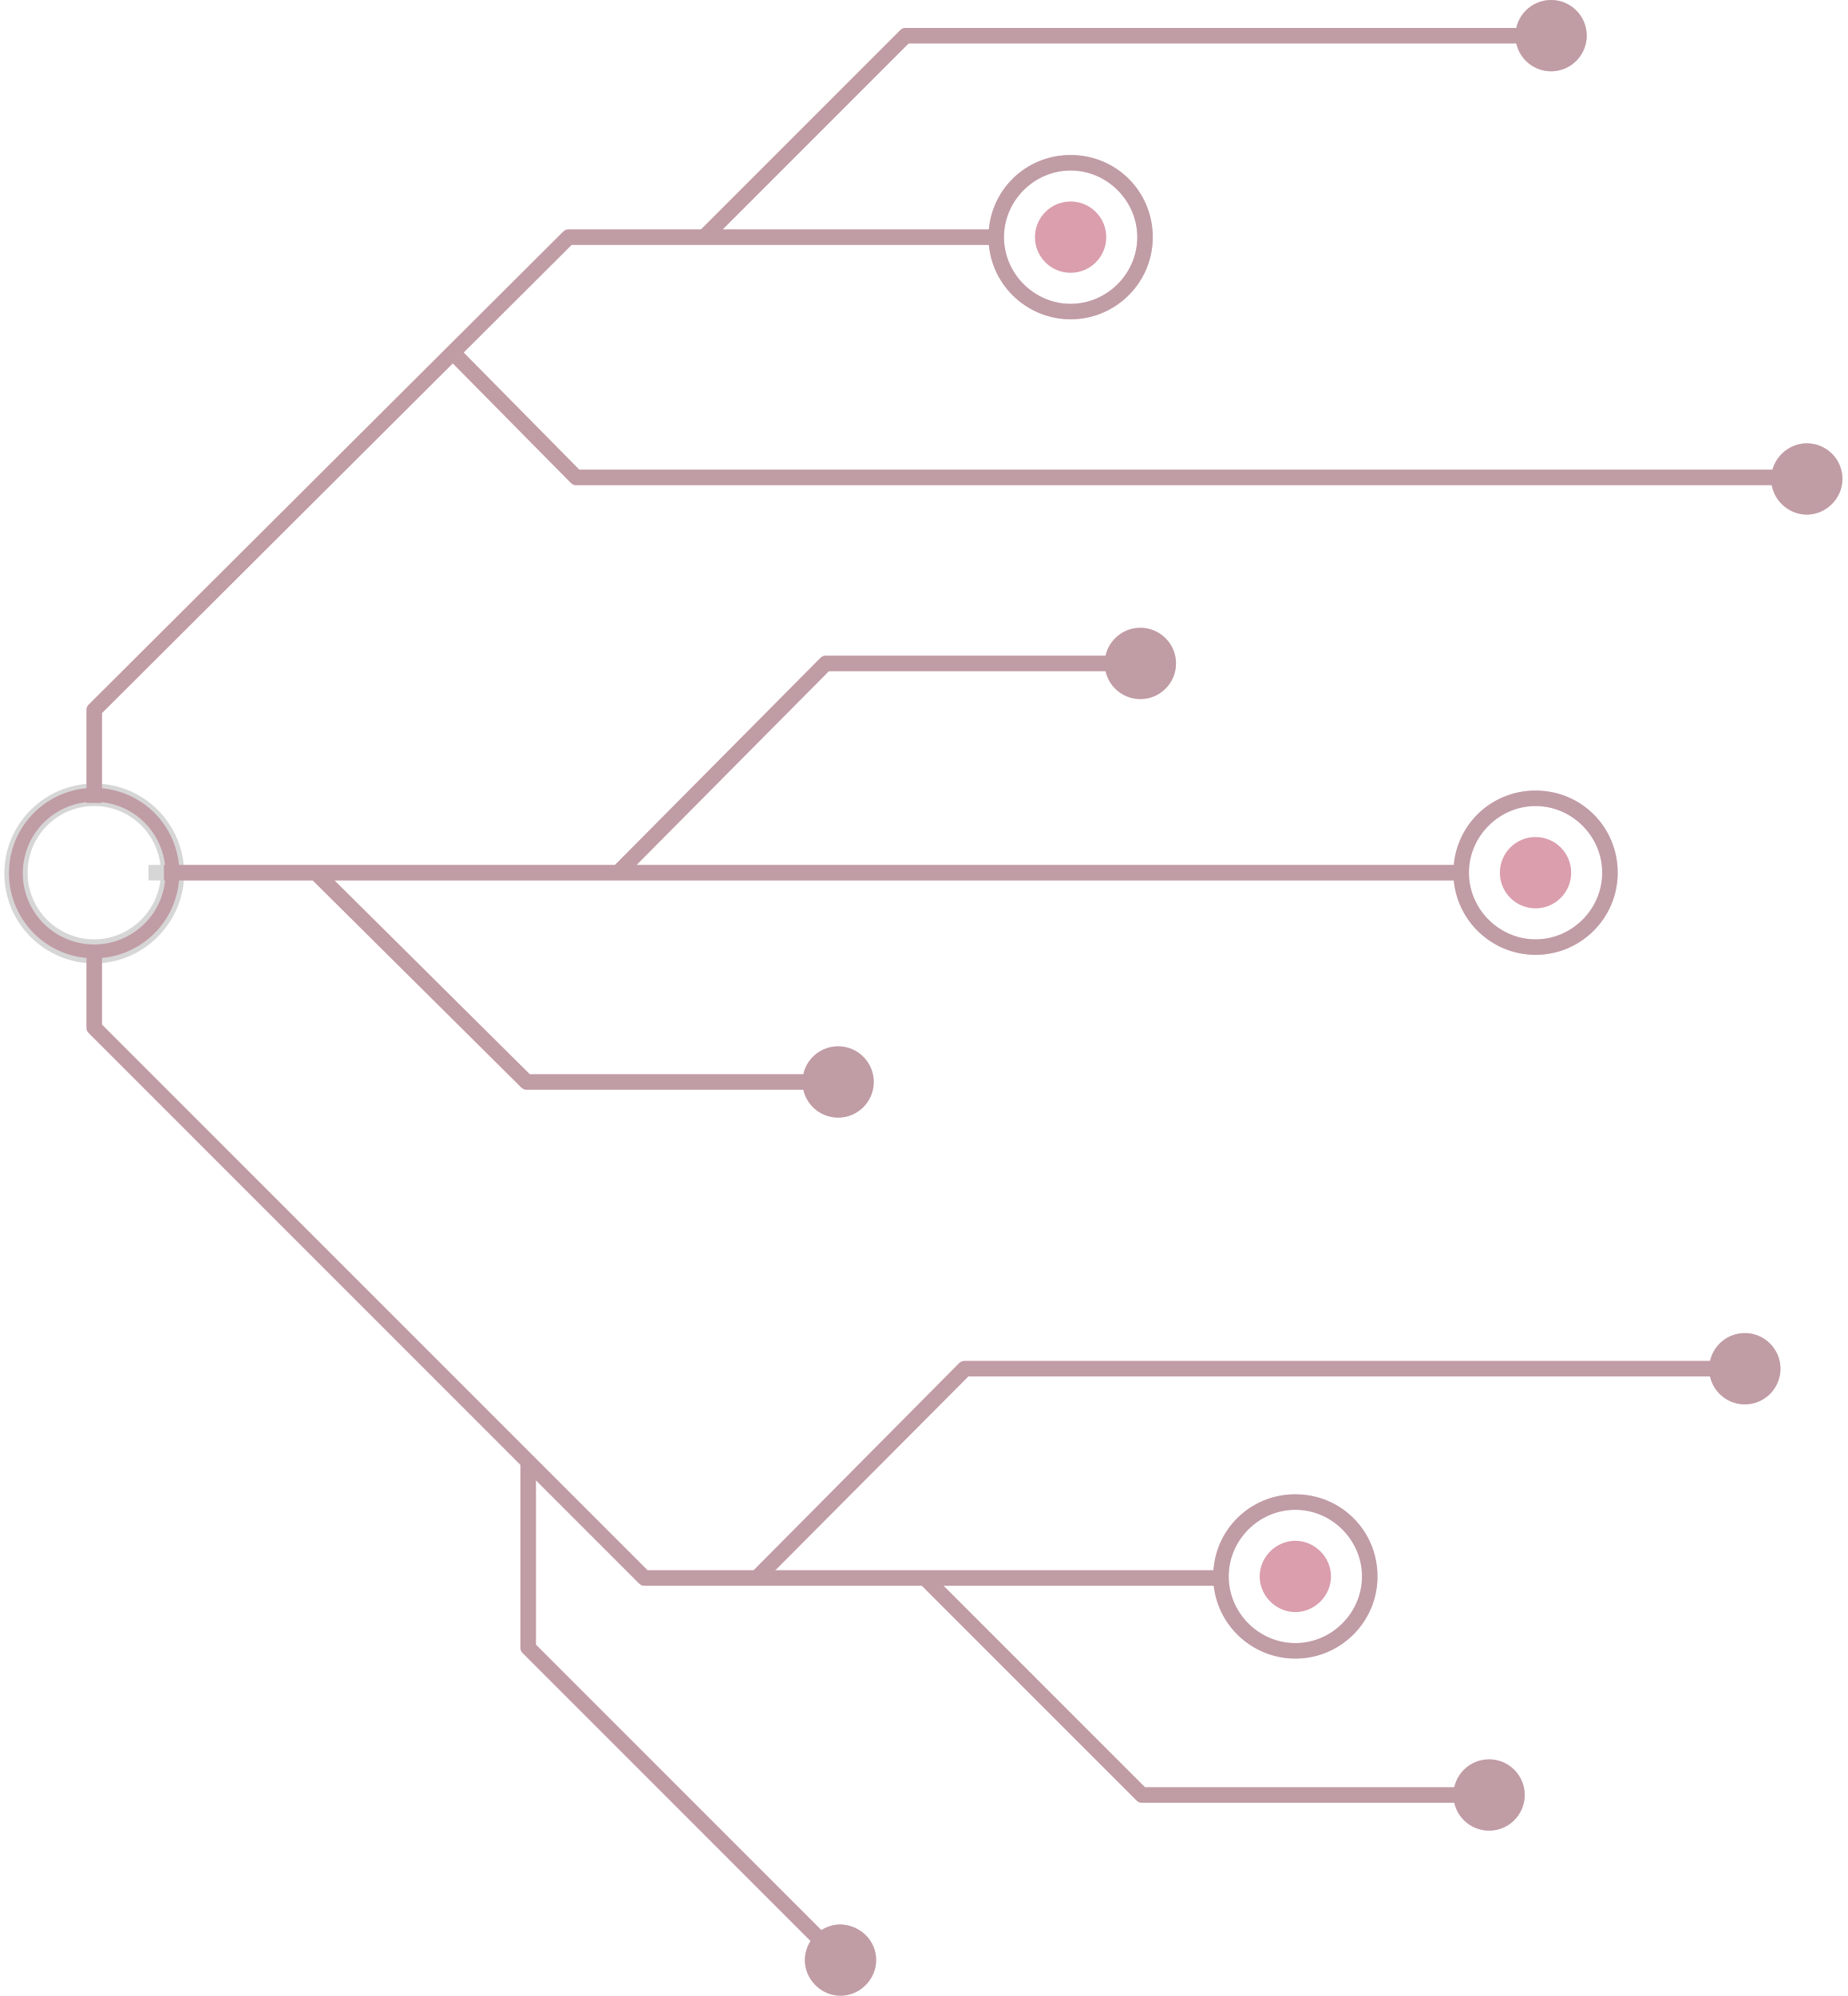
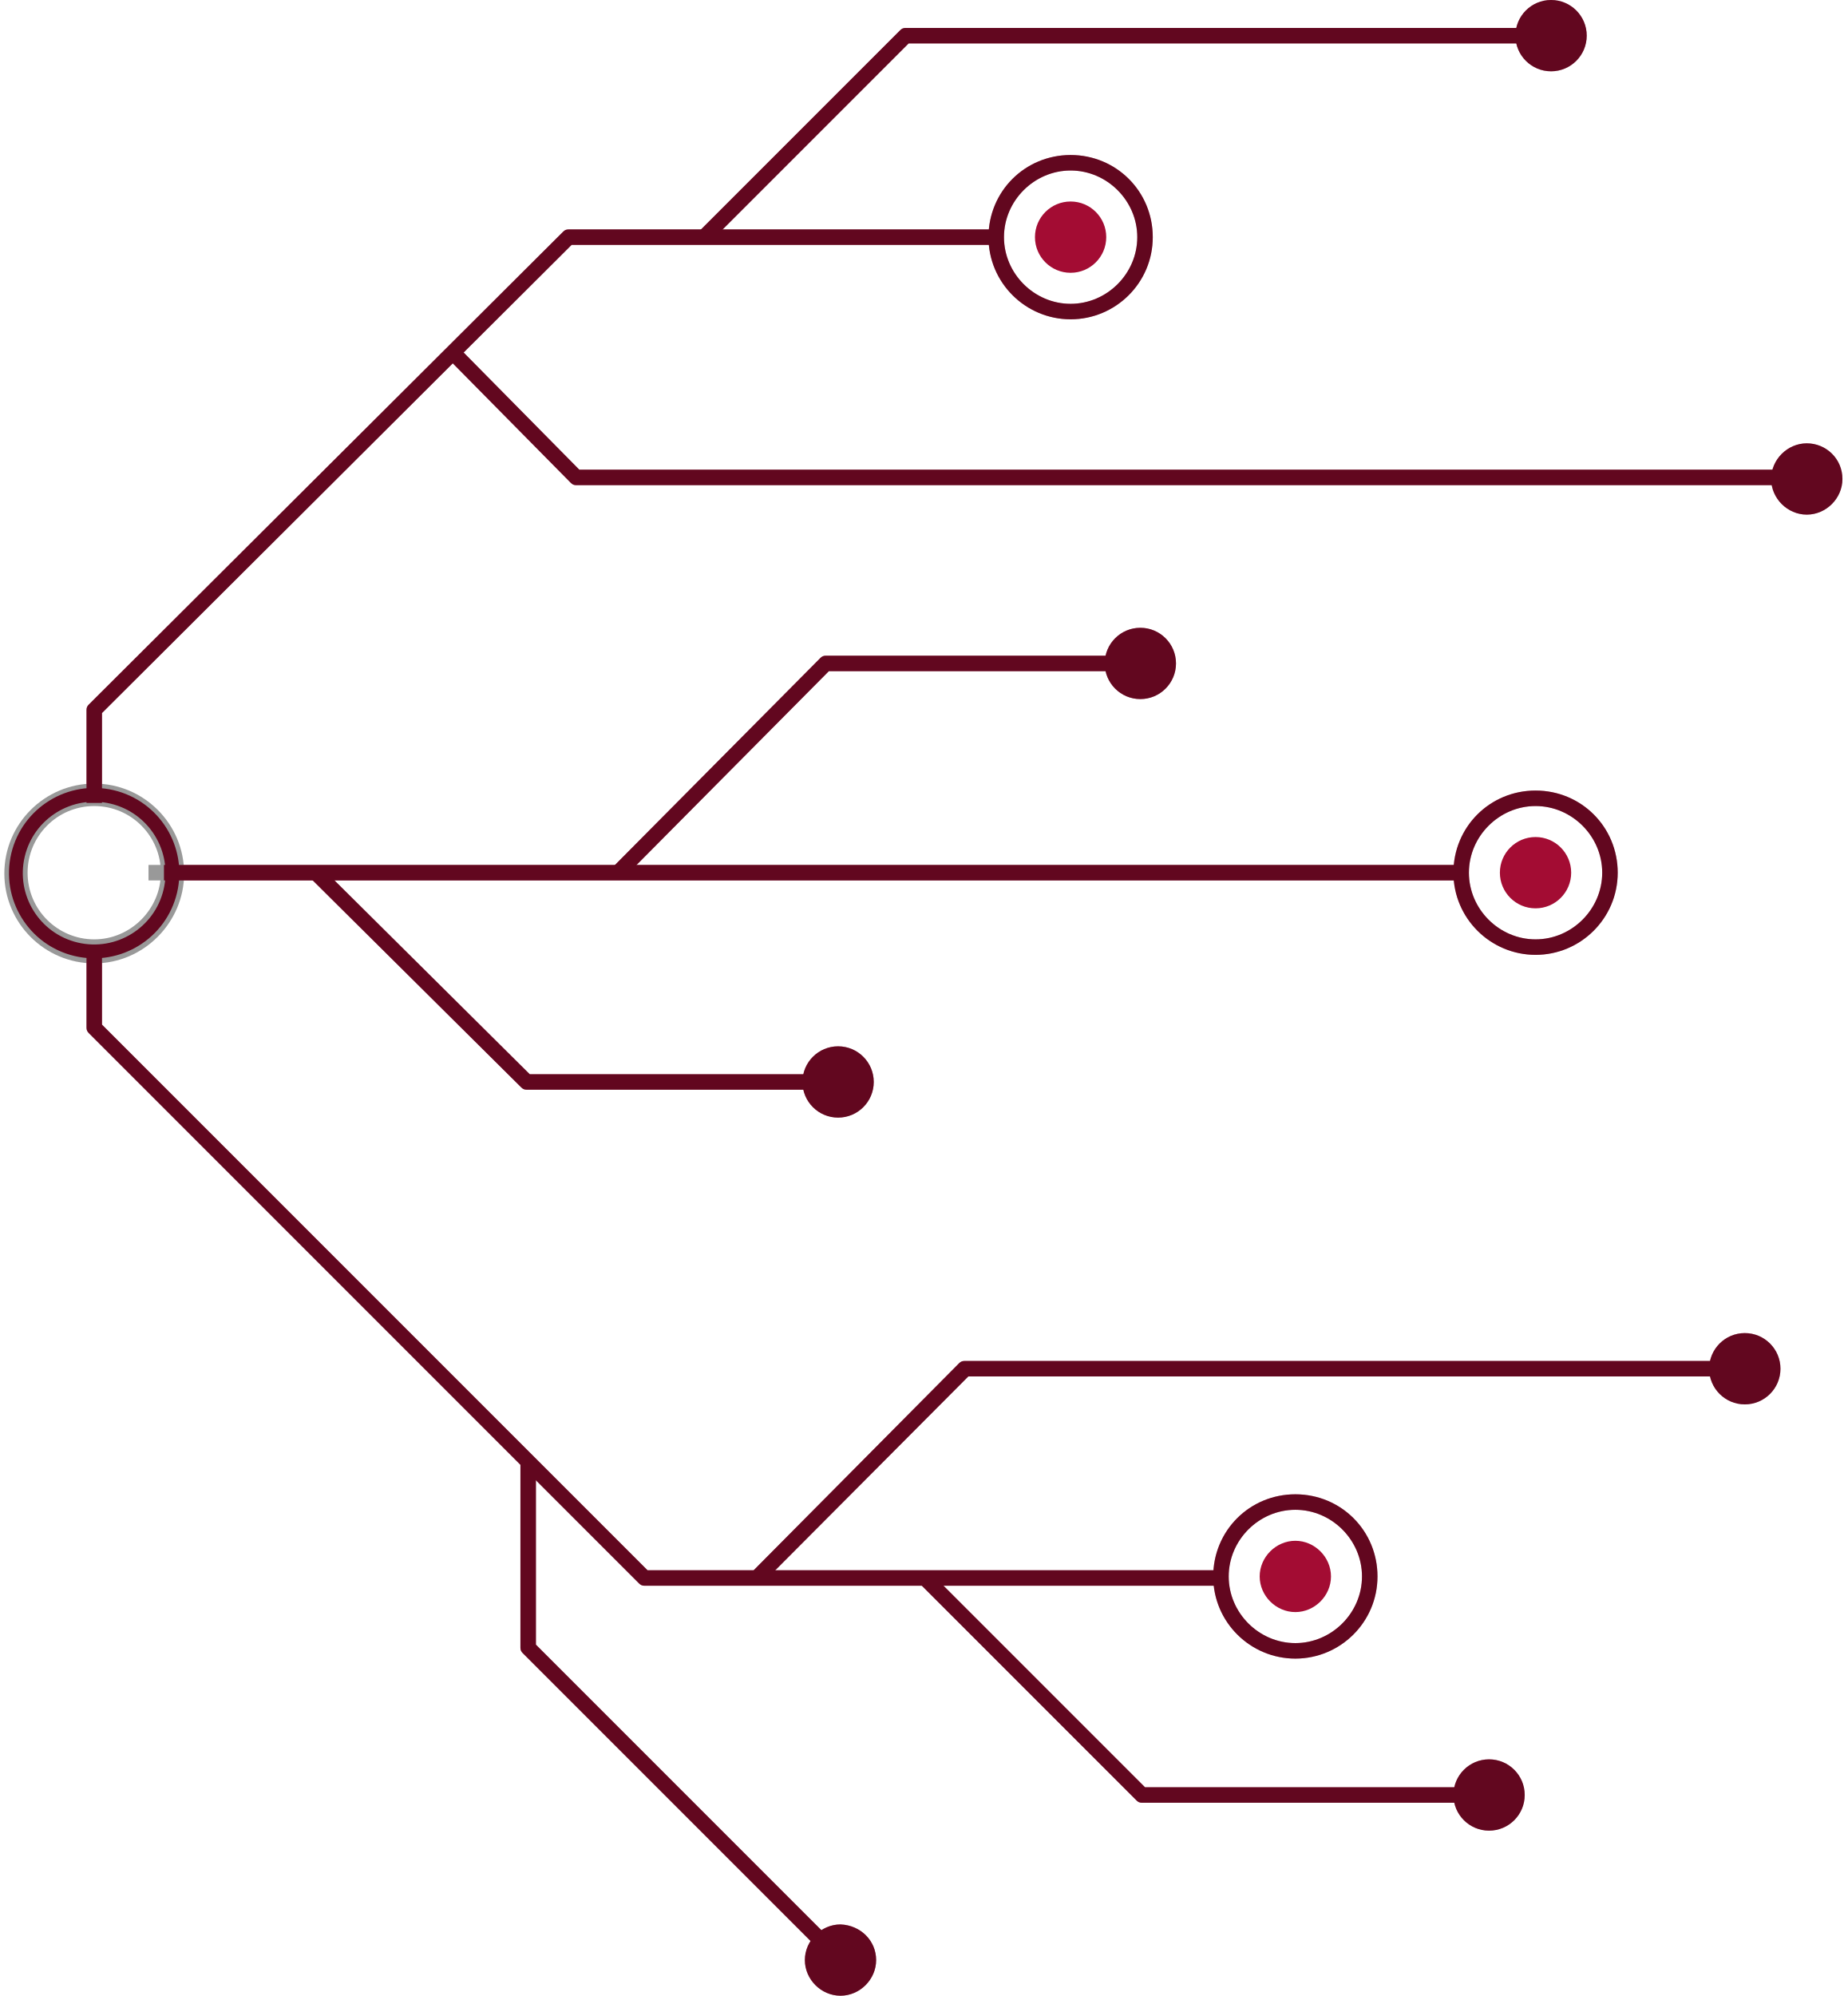
<svg xmlns="http://www.w3.org/2000/svg" width="349" height="377" viewBox="0 0 349 377" fill="none">
+   <path d="M32.175 168.309C34.052 160.362 29.131 152.399 21.184 150.522C13.237 148.646 5.274 153.567 3.398 161.513C1.521 169.46 6.442 177.424 14.389 179.3C22.336 181.176 30.299 176.255 32.175 168.309Z" stroke="#A30C33" stroke-width="2.613" stroke-miterlimit="10" />
+   <path d="M276.904 163.367L30.973 163.367V166.295L276.904 166.295V163.367Z" fill="#A30C33" />
+   <path d="M19.268 151.659H16.34V134.092C16.34 133.653 16.486 133.36 16.779 133.068L106.368 43.771C106.661 43.478 106.954 43.332 107.393 43.332H189.077V46.26L107.979 46.26L19.268 134.678V151.659Z" fill="#A30C33" />
+   <path d="M231.53 299.511H121.739C121.3 299.511 121.007 299.364 120.714 299.071L16.779 195.136C16.486 194.843 16.34 194.551 16.34 194.111V179.473H19.268V193.526L122.325 296.583H231.53V299.511Z" fill="#A30C33" />
+   <path d="M158.331 205.822H99.483C99.044 205.822 98.751 205.676 98.458 205.383L58.934 166.151L60.983 164.102L100.069 202.894H158.331V205.822Z" fill="#A30C33" />
+   <path d="M117.639 166.003L115.59 163.954L154.968 124.283C155.261 123.99 155.554 123.844 155.993 123.844H215.426V126.772H156.578L117.639 166.003Z" fill="#A30C33" />
+   <path d="M341.311 91.639L108.847 91.639C108.408 91.639 108.115 91.493 107.823 91.2L84.547 67.632L86.596 65.582L109.433 88.711L341.311 88.711V91.639Z" fill="#A30C33" />
+   <path d="M134.03 45.823L131.98 43.773L170.041 5.713C170.334 5.42 170.627 5.273 171.066 5.273L293.007 5.273V8.201L171.652 8.201L134.03 45.823Z" fill="#A30C33" />
+   <path d="M157.746 371.242L98.752 312.248C98.459 311.955 98.312 311.662 98.312 311.223V276.09H101.24V310.637L159.795 369.192L157.746 371.242Z" fill="#A30C33" />
+   <path d="M144.424 298.629L142.375 296.579L181.168 257.494C181.461 257.201 181.753 257.055 182.192 257.055H329.605V259.982H182.924L144.424 298.629Z" fill="#A30C33" />
+   <path d="M281.298 340.5H215.716C215.277 340.5 214.984 340.354 214.692 340.061L173.41 298.78L175.46 296.73L216.302 337.573H281.298V340.5Z" fill="#A30C33" />
+   <path d="M293.011 13.468C296.73 13.468 299.745 10.453 299.745 6.734C299.745 3.015 296.73 0 293.011 0C289.292 0 286.277 3.015 286.277 6.734C286.277 10.453 289.292 13.468 293.011 13.468Z" fill="#A30C33" />
+   <path d="M202.251 60.312C193.761 60.312 186.734 53.431 186.734 44.794C186.734 36.158 193.615 29.277 202.251 29.277C210.888 29.277 217.769 36.158 217.769 44.794C217.769 53.431 210.742 60.312 202.251 60.312ZM202.251 32.205C195.371 32.205 189.662 37.914 189.662 44.794C189.662 51.675 195.371 57.384 202.251 57.384C209.132 57.384 214.841 51.675 214.841 44.794C214.841 37.914 209.132 32.205 202.251 32.205Z" fill="#A30C33" />
+   <path d="M202.246 51.526C205.965 51.526 208.979 48.511 208.979 44.792C208.979 41.073 205.965 38.059 202.246 38.059C198.527 38.059 195.512 41.073 195.512 44.792C195.512 48.511 198.527 51.526 202.246 51.526Z" fill="#A30C33" />
+   <path d="M348.05 90.468C348.05 94.128 344.976 97.202 341.316 97.202C337.656 97.202 334.582 94.128 334.582 90.468C334.582 86.808 337.656 83.734 341.316 83.734C344.976 83.734 348.05 86.662 348.05 90.468Z" fill="#A30C33" />
+   <path d="M215.421 132.042C219.14 132.042 222.155 129.027 222.155 125.308C222.155 121.589 219.14 118.574 215.421 118.574C211.702 118.574 208.688 121.589 208.688 125.308C208.688 129.027 211.702 132.042 215.421 132.042Z" fill="#A30C33" />
+   <path d="M290.08 180.351C281.589 180.351 274.562 173.47 274.562 164.834C274.562 156.197 281.443 149.316 290.08 149.316C298.716 149.316 305.597 156.197 305.597 164.834C305.597 173.47 298.57 180.351 290.08 180.351ZM290.08 152.244C283.199 152.244 277.49 157.953 277.49 164.834C277.49 171.714 283.199 177.423 290.08 177.423C296.96 177.423 302.669 171.714 302.669 164.834C302.669 157.953 296.96 152.244 290.08 152.244Z" fill="#A30C33" />
+   <path d="M290.074 171.565C293.793 171.565 296.808 168.55 296.808 164.832C296.808 161.113 293.793 158.098 290.074 158.098C286.355 158.098 283.34 161.113 283.34 164.832C283.34 168.55 286.355 171.565 290.074 171.565Z" fill="#A30C33" />
+   <path d="M158.324 211.093C162.043 211.093 165.058 208.078 165.058 204.359C165.058 200.64 162.043 197.625 158.324 197.625C154.605 197.625 151.59 200.64 151.59 204.359C151.59 208.078 154.605 211.093 158.324 211.093Z" fill="#A30C33" />
+   <path d="M329.609 265.257C333.328 265.257 336.343 262.242 336.343 258.523C336.343 254.804 333.328 251.789 329.609 251.789C325.89 251.789 322.875 254.804 322.875 258.523C322.875 262.242 325.89 265.257 329.609 265.257Z" fill="#A30C33" />
+   <path d="M244.701 313.272C236.21 313.272 229.184 306.392 229.184 297.755C229.184 289.118 236.064 282.238 244.701 282.238C253.338 282.238 260.218 289.118 260.218 297.755C260.218 306.392 253.191 313.272 244.701 313.272ZM244.701 285.166C237.82 285.166 232.111 290.875 232.111 297.755C232.111 304.636 237.82 310.345 244.701 310.345C251.581 310.345 257.29 304.636 257.29 297.755C257.29 290.875 251.581 285.166 244.701 285.166Z" fill="#A30C33" />
+   <path d="M251.433 297.753C251.433 301.413 248.358 304.487 244.699 304.487C241.039 304.487 237.965 301.413 237.965 297.753C237.965 294.094 241.039 291.02 244.699 291.02C248.358 291.02 251.433 294.094 251.433 297.753Z" fill="#A30C33" />
+   <path d="M281.296 345.768C285.015 345.768 288.03 342.754 288.03 339.035C288.03 335.316 285.015 332.301 281.296 332.301C277.577 332.301 274.562 335.316 274.562 339.035C274.562 342.754 277.577 345.768 281.296 345.768Z" fill="#A30C33" />
+   <path d="M165.511 370.214C165.511 373.874 162.436 376.948 158.777 376.948C155.117 376.948 152.043 373.874 152.043 370.214C152.043 366.554 155.117 363.48 158.777 363.48C162.583 363.627 165.511 366.554 165.511 370.214Z" fill="#A30C33" />
  <g opacity="0.4">
-     <path d="M32.175 168.309C34.052 160.362 29.131 152.399 21.184 150.522C13.237 148.646 5.274 153.567 3.398 161.513C1.521 169.46 6.442 177.424 14.389 179.3C22.336 181.176 30.299 176.255 32.175 168.309Z" stroke="#A30C33" stroke-width="2.613" stroke-miterlimit="10" />
-     <path d="M276.904 163.367L30.973 163.367V166.295L276.904 166.295V163.367Z" fill="#A30C33" />
-     <path d="M19.268 151.659H16.34V134.092C16.34 133.653 16.486 133.36 16.779 133.068L106.368 43.771C106.661 43.478 106.954 43.332 107.393 43.332H189.077V46.26L107.979 46.26L19.268 134.678V151.659Z" fill="#A30C33" />
-     <path d="M231.53 299.511H121.739C121.3 299.511 121.007 299.364 120.714 299.071L16.779 195.136C16.486 194.843 16.34 194.551 16.34 194.111V179.473H19.268V193.526L122.325 296.583H231.53V299.511Z" fill="#A30C33" />
-     <path d="M158.331 205.822H99.483C99.044 205.822 98.751 205.676 98.458 205.383L58.934 166.151L60.983 164.102L100.069 202.894H158.331V205.822Z" fill="#A30C33" />
-     <path d="M117.639 166.003L115.59 163.954L154.968 124.283C155.261 123.99 155.554 123.844 155.993 123.844H215.426V126.772H156.578L117.639 166.003Z" fill="#A30C33" />
-     <path d="M341.311 91.639L108.847 91.639C108.408 91.639 108.115 91.493 107.823 91.2L84.547 67.632L86.596 65.582L109.433 88.711L341.311 88.711V91.639Z" fill="#A30C33" />
-     <path d="M134.03 45.823L131.98 43.773L170.041 5.713C170.334 5.42 170.627 5.273 171.066 5.273L293.007 5.273V8.201L171.652 8.201L134.03 45.823Z" fill="#A30C33" />
-     <path d="M157.746 371.242L98.752 312.248C98.459 311.955 98.312 311.662 98.312 311.223V276.09H101.24V310.637L159.795 369.192L157.746 371.242Z" fill="#A30C33" />
-     <path d="M144.424 298.629L142.375 296.579L181.168 257.494C181.461 257.201 181.753 257.055 182.192 257.055H329.605V259.982H182.924L144.424 298.629Z" fill="#A30C33" />
-     <path d="M281.298 340.5H215.716C215.277 340.5 214.984 340.354 214.692 340.061L173.41 298.78L175.46 296.73L216.302 337.573H281.298V340.5Z" fill="#A30C33" />
-     <path d="M293.011 13.468C296.73 13.468 299.745 10.453 299.745 6.734C299.745 3.015 296.73 0 293.011 0C289.292 0 286.277 3.015 286.277 6.734C286.277 10.453 289.292 13.468 293.011 13.468Z" fill="#A30C33" />
-     <path d="M202.251 60.312C193.761 60.312 186.734 53.431 186.734 44.794C186.734 36.158 193.615 29.277 202.251 29.277C210.888 29.277 217.769 36.158 217.769 44.794C217.769 53.431 210.742 60.312 202.251 60.312ZM202.251 32.205C195.371 32.205 189.662 37.914 189.662 44.794C189.662 51.675 195.371 57.384 202.251 57.384C209.132 57.384 214.841 51.675 214.841 44.794C214.841 37.914 209.132 32.205 202.251 32.205Z" fill="#A30C33" />
-     <path d="M202.246 51.526C205.965 51.526 208.979 48.511 208.979 44.792C208.979 41.073 205.965 38.059 202.246 38.059C198.527 38.059 195.512 41.073 195.512 44.792C195.512 48.511 198.527 51.526 202.246 51.526Z" fill="#A30C33" />
-     <path d="M348.05 90.468C348.05 94.128 344.976 97.202 341.316 97.202C337.656 97.202 334.582 94.128 334.582 90.468C334.582 86.808 337.656 83.734 341.316 83.734C344.976 83.734 348.05 86.662 348.05 90.468Z" fill="#A30C33" />
-     <path d="M215.421 132.042C219.14 132.042 222.155 129.027 222.155 125.308C222.155 121.589 219.14 118.574 215.421 118.574C211.702 118.574 208.688 121.589 208.688 125.308C208.688 129.027 211.702 132.042 215.421 132.042Z" fill="#A30C33" />
-     <path d="M290.08 180.351C281.589 180.351 274.562 173.47 274.562 164.834C274.562 156.197 281.443 149.316 290.08 149.316C298.716 149.316 305.597 156.197 305.597 164.834C305.597 173.47 298.57 180.351 290.08 180.351ZM290.08 152.244C283.199 152.244 277.49 157.953 277.49 164.834C277.49 171.714 283.199 177.423 290.08 177.423C296.96 177.423 302.669 171.714 302.669 164.834C302.669 157.953 296.96 152.244 290.08 152.244Z" fill="#A30C33" />
-     <path d="M290.074 171.565C293.793 171.565 296.808 168.55 296.808 164.832C296.808 161.113 293.793 158.098 290.074 158.098C286.355 158.098 283.34 161.113 283.34 164.832C283.34 168.55 286.355 171.565 290.074 171.565Z" fill="#A30C33" />
-     <path d="M158.324 211.093C162.043 211.093 165.058 208.078 165.058 204.359C165.058 200.64 162.043 197.625 158.324 197.625C154.605 197.625 151.59 200.64 151.59 204.359C151.59 208.078 154.605 211.093 158.324 211.093Z" fill="#A30C33" />
-     <path d="M329.609 265.257C333.328 265.257 336.343 262.242 336.343 258.523C336.343 254.804 333.328 251.789 329.609 251.789C325.89 251.789 322.875 254.804 322.875 258.523C322.875 262.242 325.89 265.257 329.609 265.257Z" fill="#A30C33" />
-     <path d="M244.701 313.272C236.21 313.272 229.184 306.392 229.184 297.755C229.184 289.118 236.064 282.238 244.701 282.238C253.338 282.238 260.218 289.118 260.218 297.755C260.218 306.392 253.191 313.272 244.701 313.272ZM244.701 285.166C237.82 285.166 232.111 290.875 232.111 297.755C232.111 304.636 237.82 310.345 244.701 310.345C251.581 310.345 257.29 304.636 257.29 297.755C257.29 290.875 251.581 285.166 244.701 285.166Z" fill="#A30C33" />
-     <path d="M251.433 297.753C251.433 301.413 248.358 304.487 244.699 304.487C241.039 304.487 237.965 301.413 237.965 297.753C237.965 294.094 241.039 291.02 244.699 291.02C248.358 291.02 251.433 294.094 251.433 297.753Z" fill="#A30C33" />
-     <path d="M281.296 345.768C285.015 345.768 288.03 342.754 288.03 339.035C288.03 335.316 285.015 332.301 281.296 332.301C277.577 332.301 274.562 335.316 274.562 339.035C274.562 342.754 277.577 345.768 281.296 345.768Z" fill="#A30C33" />
-     <path d="M165.511 370.214C165.511 373.874 162.436 376.948 158.777 376.948C155.117 376.948 152.043 373.874 152.043 370.214C152.043 366.554 155.117 363.48 158.777 363.48C162.583 363.627 165.511 366.554 165.511 370.214Z" fill="#A30C33" />
-     <g opacity="0.4">
-       <path d="M276.914 163.367L28.055 163.367V166.295L276.914 166.295V163.367Z" fill="black" />
-       <path d="M19.268 151.659H16.34V134.092C16.34 133.653 16.486 133.36 16.779 133.068L106.368 43.771C106.661 43.478 106.954 43.332 107.393 43.332H189.077V46.26L107.979 46.26L19.268 134.678V151.659Z" fill="black" />
-       <path d="M231.53 299.511H121.739C121.3 299.511 121.007 299.364 120.714 299.071L16.779 195.136C16.486 194.843 16.34 194.551 16.34 194.111V179.473H19.268V193.526L122.325 296.583H231.53V299.511Z" fill="black" />
-       <path d="M158.335 205.822H99.487C99.048 205.822 98.755 205.676 98.462 205.383L58.938 166.151L60.987 164.102L100.072 202.894H158.335V205.822Z" fill="black" />
-       <path d="M117.639 166.003L115.59 163.954L154.968 124.283C155.261 123.99 155.554 123.844 155.993 123.844H215.426V126.772H156.578L117.639 166.003Z" fill="black" />
-       <path d="M341.319 91.639L108.855 91.639C108.416 91.639 108.123 91.493 107.83 91.2L84.555 67.632L86.604 65.582L109.441 88.711L341.319 88.711V91.639Z" fill="black" />
-       <path d="M134.038 45.823L131.988 43.773L170.049 5.713C170.342 5.42 170.635 5.273 171.074 5.273L293.015 5.273V8.201L171.659 8.201L134.038 45.823Z" fill="black" />
-       <path d="M157.75 371.242L98.756 312.248C98.463 311.955 98.316 311.662 98.316 311.223V276.09H101.244V310.637L159.799 369.192L157.75 371.242Z" fill="black" />
-       <path d="M144.424 298.629L142.375 296.579L181.168 257.494C181.461 257.201 181.753 257.055 182.192 257.055H329.605V259.982H182.924L144.424 298.629Z" fill="black" />
-       <path d="M281.298 340.5H215.716C215.277 340.5 214.984 340.354 214.692 340.061L173.41 298.78L175.46 296.73L216.302 337.573H281.298V340.5Z" fill="black" />
-       <path d="M293.011 13.468C296.73 13.468 299.745 10.453 299.745 6.734C299.745 3.015 296.73 0 293.011 0C289.292 0 286.277 3.015 286.277 6.734C286.277 10.453 289.292 13.468 293.011 13.468Z" fill="black" />
-       <path d="M202.248 60.312C193.757 60.312 186.73 53.431 186.73 44.794C186.73 36.158 193.611 29.277 202.248 29.277C210.884 29.277 217.765 36.158 217.765 44.794C217.765 53.431 210.738 60.312 202.248 60.312ZM202.248 32.205C195.367 32.205 189.658 37.914 189.658 44.794C189.658 51.675 195.367 57.384 202.248 57.384C209.128 57.384 214.837 51.675 214.837 44.794C214.837 37.914 209.128 32.205 202.248 32.205Z" fill="black" />
-       <path d="M348.054 90.468C348.054 94.128 344.979 97.202 341.32 97.202C337.66 97.202 334.586 94.128 334.586 90.468C334.586 86.808 337.66 83.734 341.32 83.734C344.979 83.734 348.054 86.662 348.054 90.468Z" fill="black" />
-       <path d="M215.421 132.042C219.14 132.042 222.155 129.027 222.155 125.308C222.155 121.589 219.14 118.574 215.421 118.574C211.702 118.574 208.688 121.589 208.688 125.308C208.688 129.027 211.702 132.042 215.421 132.042Z" fill="black" />
-       <path d="M290.084 180.351C281.593 180.351 274.566 173.47 274.566 164.834C274.566 156.197 281.447 149.316 290.084 149.316C298.72 149.316 305.601 156.197 305.601 164.834C305.601 173.47 298.574 180.351 290.084 180.351ZM290.084 152.244C283.203 152.244 277.494 157.953 277.494 164.834C277.494 171.714 283.203 177.423 290.084 177.423C296.964 177.423 302.673 171.714 302.673 164.834C302.673 157.953 296.964 152.244 290.084 152.244Z" fill="black" />
-       <path d="M158.328 211.093C162.047 211.093 165.061 208.078 165.061 204.359C165.061 200.64 162.047 197.625 158.328 197.625C154.609 197.625 151.594 200.64 151.594 204.359C151.594 208.078 154.609 211.093 158.328 211.093Z" fill="black" />
-       <path d="M329.609 265.257C333.328 265.257 336.343 262.242 336.343 258.523C336.343 254.804 333.328 251.789 329.609 251.789C325.89 251.789 322.875 254.804 322.875 258.523C322.875 262.242 325.89 265.257 329.609 265.257Z" fill="black" />
-       <path d="M244.705 313.272C236.214 313.272 229.188 306.392 229.188 297.755C229.188 289.118 236.068 282.238 244.705 282.238C253.342 282.238 260.222 289.118 260.222 297.755C260.222 306.392 253.195 313.272 244.705 313.272ZM244.705 285.166C237.825 285.166 232.115 290.875 232.115 297.755C232.115 304.636 237.825 310.345 244.705 310.345C251.585 310.345 257.294 304.636 257.294 297.755C257.294 290.875 251.585 285.166 244.705 285.166Z" fill="black" />
-       <path d="M281.3 345.768C285.019 345.768 288.034 342.754 288.034 339.035C288.034 335.316 285.019 332.301 281.3 332.301C277.581 332.301 274.566 335.316 274.566 339.035C274.566 342.754 277.581 345.768 281.3 345.768Z" fill="black" />
-       <path d="M165.511 370.214C165.511 373.874 162.436 376.948 158.777 376.948C155.117 376.948 152.043 373.874 152.043 370.214C152.043 366.554 155.117 363.48 158.777 363.48C162.583 363.627 165.511 366.554 165.511 370.214Z" fill="black" />
-       <path d="M17.801 181.962C8.432 181.962 0.82 174.35 0.82 164.981C0.82 155.612 8.432 148 17.801 148C27.17 148 34.782 155.612 34.782 164.981C34.782 174.203 27.17 181.962 17.801 181.962ZM17.801 152.245C10.775 152.245 5.212 157.954 5.212 164.835C5.212 171.861 10.921 177.424 17.801 177.424C24.681 177.424 30.391 171.715 30.391 164.835C30.391 157.954 24.828 152.245 17.801 152.245Z" fill="black" />
-     </g>
+     <path d="M276.914 163.367L28.055 163.367V166.295L276.914 166.295V163.367Z" fill="black" />
+     <path d="M19.268 151.659H16.34V134.092C16.34 133.653 16.486 133.36 16.779 133.068L106.368 43.771C106.661 43.478 106.954 43.332 107.393 43.332H189.077V46.26L107.979 46.26L19.268 134.678V151.659Z" fill="black" />
+     <path d="M231.53 299.511H121.739C121.3 299.511 121.007 299.364 120.714 299.071L16.779 195.136C16.486 194.843 16.34 194.551 16.34 194.111V179.473H19.268V193.526L122.325 296.583H231.53V299.511Z" fill="black" />
+     <path d="M158.335 205.822H99.487C99.048 205.822 98.755 205.676 98.462 205.383L58.938 166.151L60.987 164.102L100.072 202.894H158.335V205.822Z" fill="black" />
+     <path d="M117.639 166.003L115.59 163.954L154.968 124.283C155.261 123.99 155.554 123.844 155.993 123.844H215.426V126.772H156.578L117.639 166.003Z" fill="black" />
+     <path d="M341.319 91.639L108.855 91.639C108.416 91.639 108.123 91.493 107.83 91.2L84.555 67.632L86.604 65.582L109.441 88.711L341.319 88.711V91.639Z" fill="black" />
+     <path d="M134.038 45.823L131.988 43.773L170.049 5.713C170.342 5.42 170.635 5.273 171.074 5.273L293.015 5.273V8.201L171.659 8.201L134.038 45.823Z" fill="black" />
+     <path d="M157.75 371.242L98.756 312.248C98.463 311.955 98.316 311.662 98.316 311.223V276.09H101.244V310.637L159.799 369.192L157.75 371.242Z" fill="black" />
+     <path d="M144.424 298.629L142.375 296.579L181.168 257.494C181.461 257.201 181.753 257.055 182.192 257.055H329.605V259.982H182.924L144.424 298.629Z" fill="black" />
+     <path d="M281.298 340.5H215.716C215.277 340.5 214.984 340.354 214.692 340.061L173.41 298.78L175.46 296.73L216.302 337.573H281.298V340.5Z" fill="black" />
+     <path d="M293.011 13.468C296.73 13.468 299.745 10.453 299.745 6.734C299.745 3.015 296.73 0 293.011 0C289.292 0 286.277 3.015 286.277 6.734C286.277 10.453 289.292 13.468 293.011 13.468Z" fill="black" />
+     <path d="M202.248 60.312C193.757 60.312 186.73 53.431 186.73 44.794C186.73 36.158 193.611 29.277 202.248 29.277C210.884 29.277 217.765 36.158 217.765 44.794C217.765 53.431 210.738 60.312 202.248 60.312ZM202.248 32.205C195.367 32.205 189.658 37.914 189.658 44.794C189.658 51.675 195.367 57.384 202.248 57.384C209.128 57.384 214.837 51.675 214.837 44.794C214.837 37.914 209.128 32.205 202.248 32.205Z" fill="black" />
+     <path d="M348.054 90.468C348.054 94.128 344.979 97.202 341.32 97.202C337.66 97.202 334.586 94.128 334.586 90.468C334.586 86.808 337.66 83.734 341.32 83.734C344.979 83.734 348.054 86.662 348.054 90.468Z" fill="black" />
+     <path d="M215.421 132.042C219.14 132.042 222.155 129.027 222.155 125.308C222.155 121.589 219.14 118.574 215.421 118.574C211.702 118.574 208.688 121.589 208.688 125.308C208.688 129.027 211.702 132.042 215.421 132.042Z" fill="black" />
+     <path d="M290.084 180.351C281.593 180.351 274.566 173.47 274.566 164.834C274.566 156.197 281.447 149.316 290.084 149.316C298.72 149.316 305.601 156.197 305.601 164.834C305.601 173.47 298.574 180.351 290.084 180.351ZM290.084 152.244C283.203 152.244 277.494 157.953 277.494 164.834C277.494 171.714 283.203 177.423 290.084 177.423C296.964 177.423 302.673 171.714 302.673 164.834C302.673 157.953 296.964 152.244 290.084 152.244Z" fill="black" />
+     <path d="M158.328 211.093C162.047 211.093 165.061 208.078 165.061 204.359C165.061 200.64 162.047 197.625 158.328 197.625C154.609 197.625 151.594 200.64 151.594 204.359C151.594 208.078 154.609 211.093 158.328 211.093Z" fill="black" />
+     <path d="M329.609 265.257C333.328 265.257 336.343 262.242 336.343 258.523C336.343 254.804 333.328 251.789 329.609 251.789C325.89 251.789 322.875 254.804 322.875 258.523C322.875 262.242 325.89 265.257 329.609 265.257Z" fill="black" />
+     <path d="M244.705 313.272C236.214 313.272 229.188 306.392 229.188 297.755C229.188 289.118 236.068 282.238 244.705 282.238C253.342 282.238 260.222 289.118 260.222 297.755C260.222 306.392 253.195 313.272 244.705 313.272ZM244.705 285.166C237.825 285.166 232.115 290.875 232.115 297.755C232.115 304.636 237.825 310.345 244.705 310.345C251.585 310.345 257.294 304.636 257.294 297.755C257.294 290.875 251.585 285.166 244.705 285.166Z" fill="black" />
+     <path d="M281.3 345.768C285.019 345.768 288.034 342.754 288.034 339.035C288.034 335.316 285.019 332.301 281.3 332.301C277.581 332.301 274.566 335.316 274.566 339.035C274.566 342.754 277.581 345.768 281.3 345.768Z" fill="black" />
+     <path d="M165.511 370.214C165.511 373.874 162.436 376.948 158.777 376.948C155.117 376.948 152.043 373.874 152.043 370.214C152.043 366.554 155.117 363.48 158.777 363.48C162.583 363.627 165.511 366.554 165.511 370.214Z" fill="black" />
+     <path d="M17.801 181.962C8.432 181.962 0.82 174.35 0.82 164.981C0.82 155.612 8.432 148 17.801 148C27.17 148 34.782 155.612 34.782 164.981C34.782 174.203 27.17 181.962 17.801 181.962ZM17.801 152.245C10.775 152.245 5.212 157.954 5.212 164.835C5.212 171.861 10.921 177.424 17.801 177.424C24.681 177.424 30.391 171.715 30.391 164.835C30.391 157.954 24.828 152.245 17.801 152.245Z" fill="black" />
  </g>
</svg>
